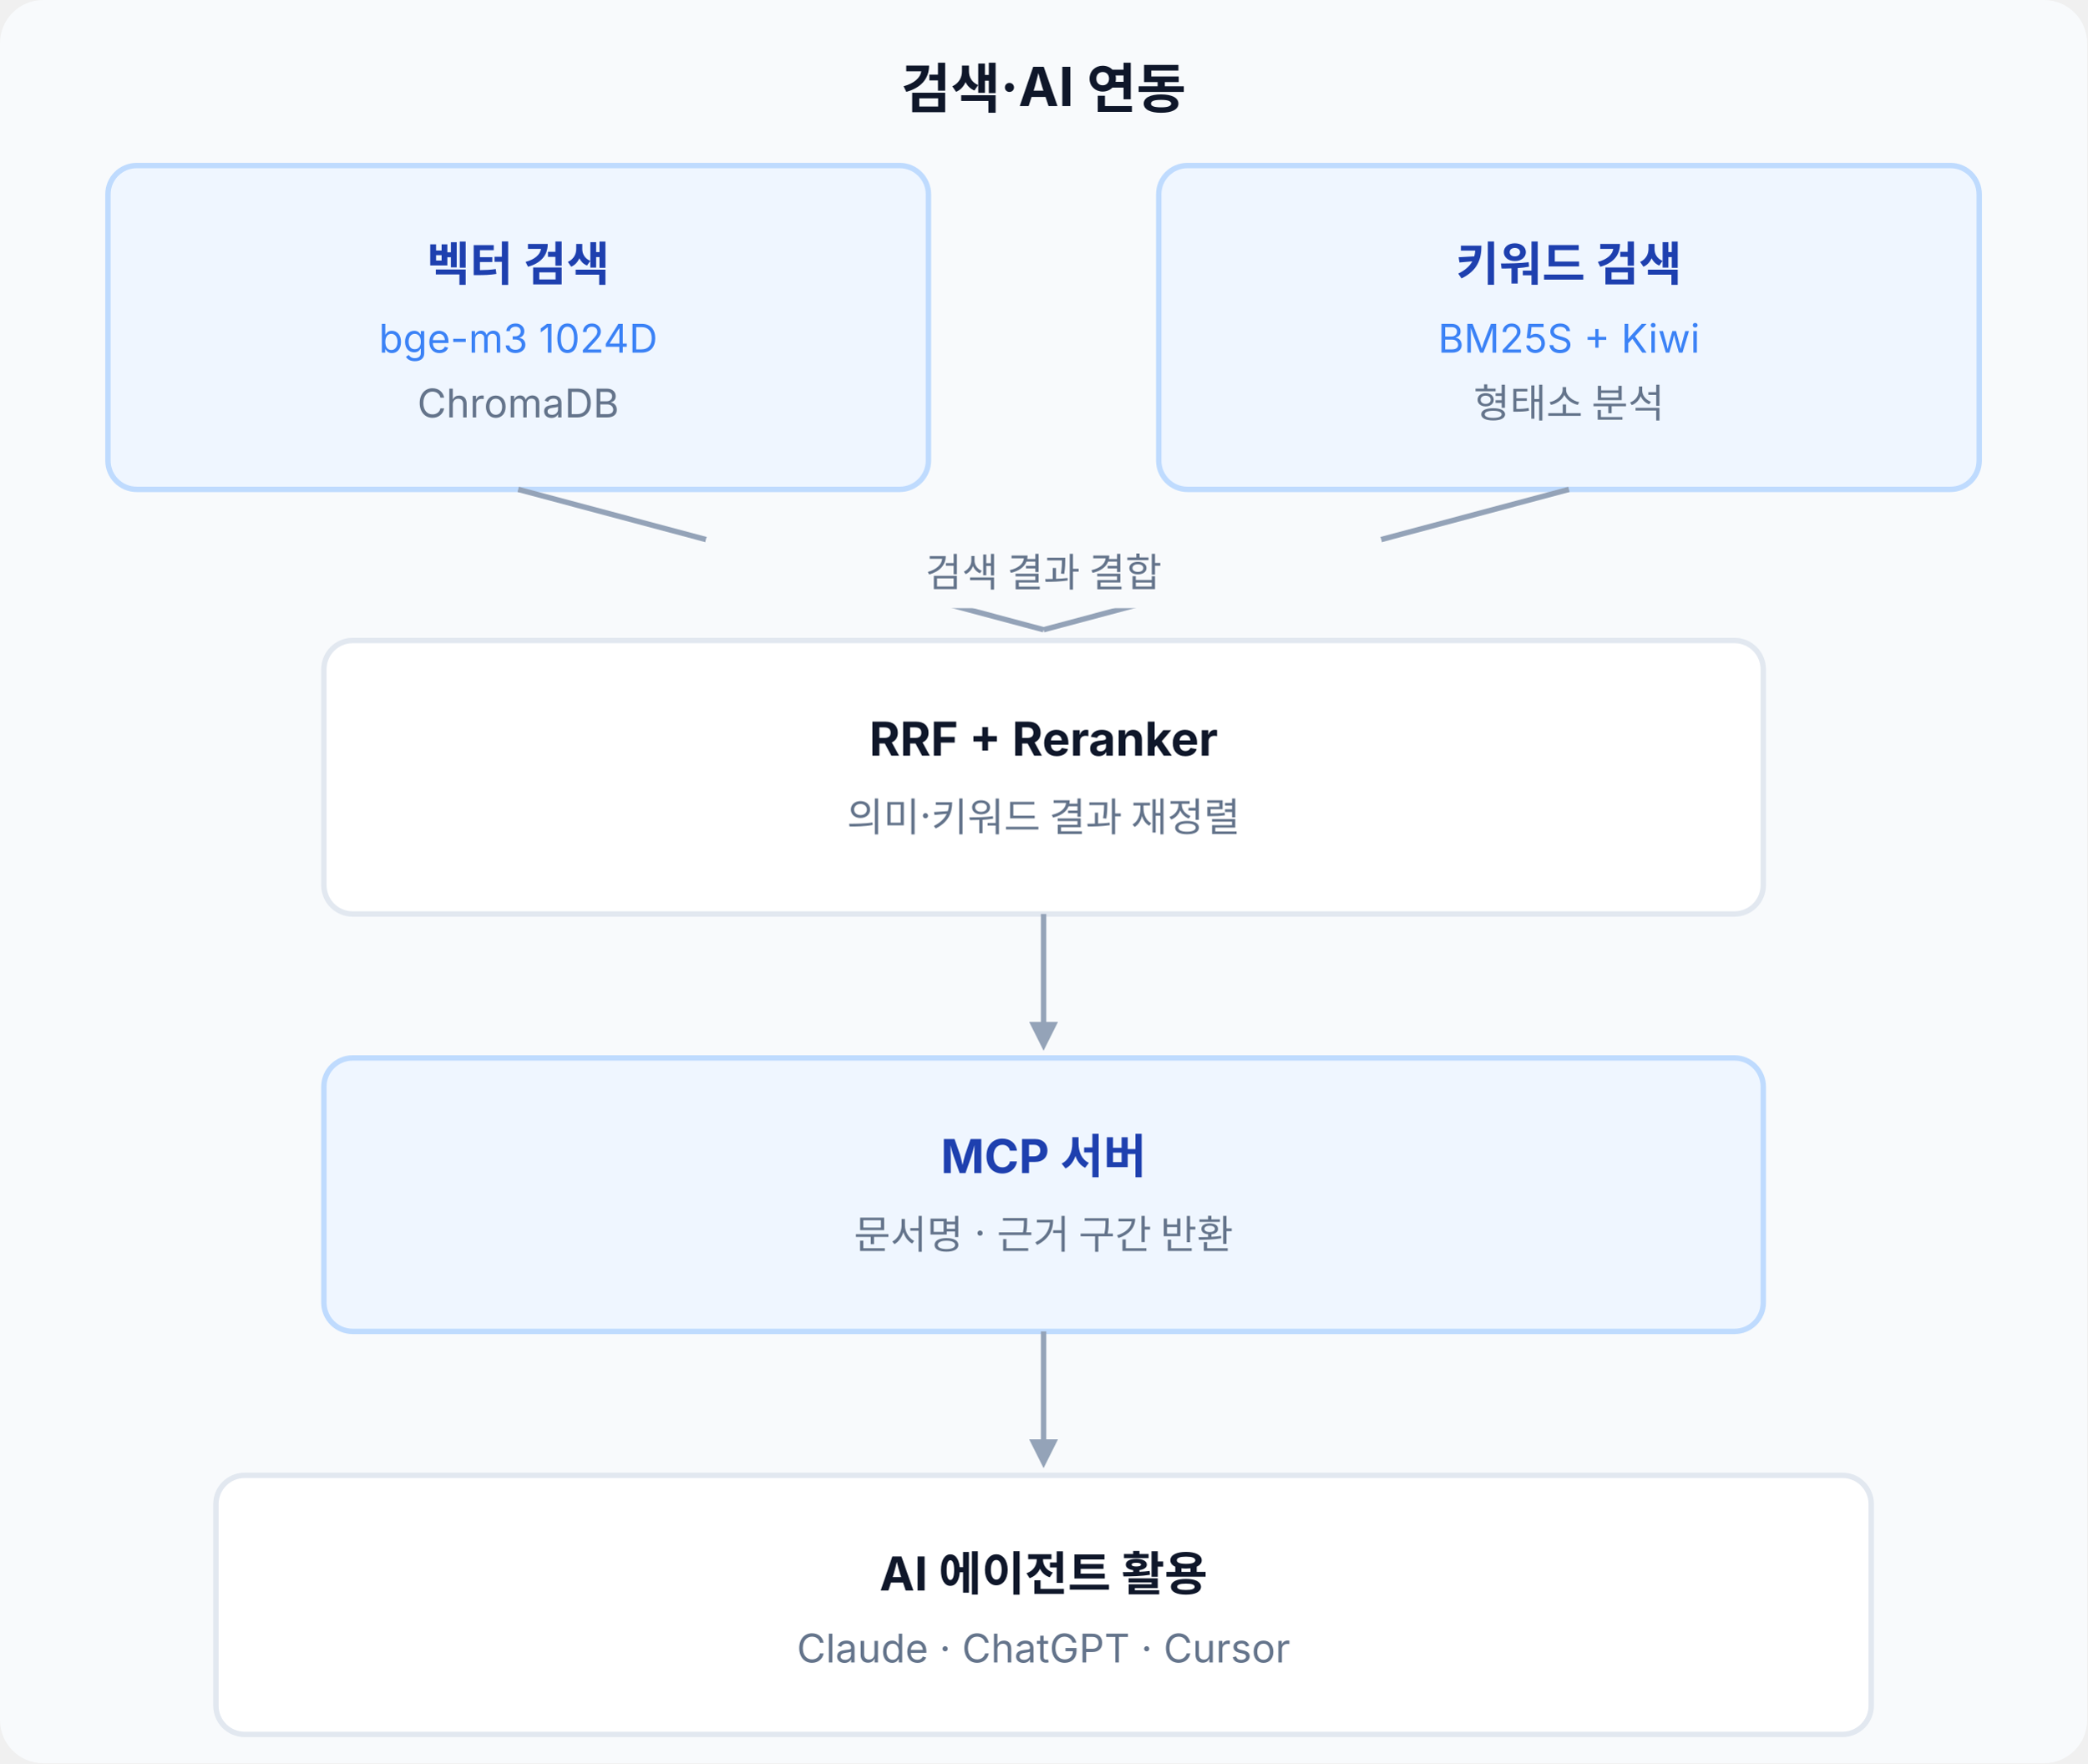
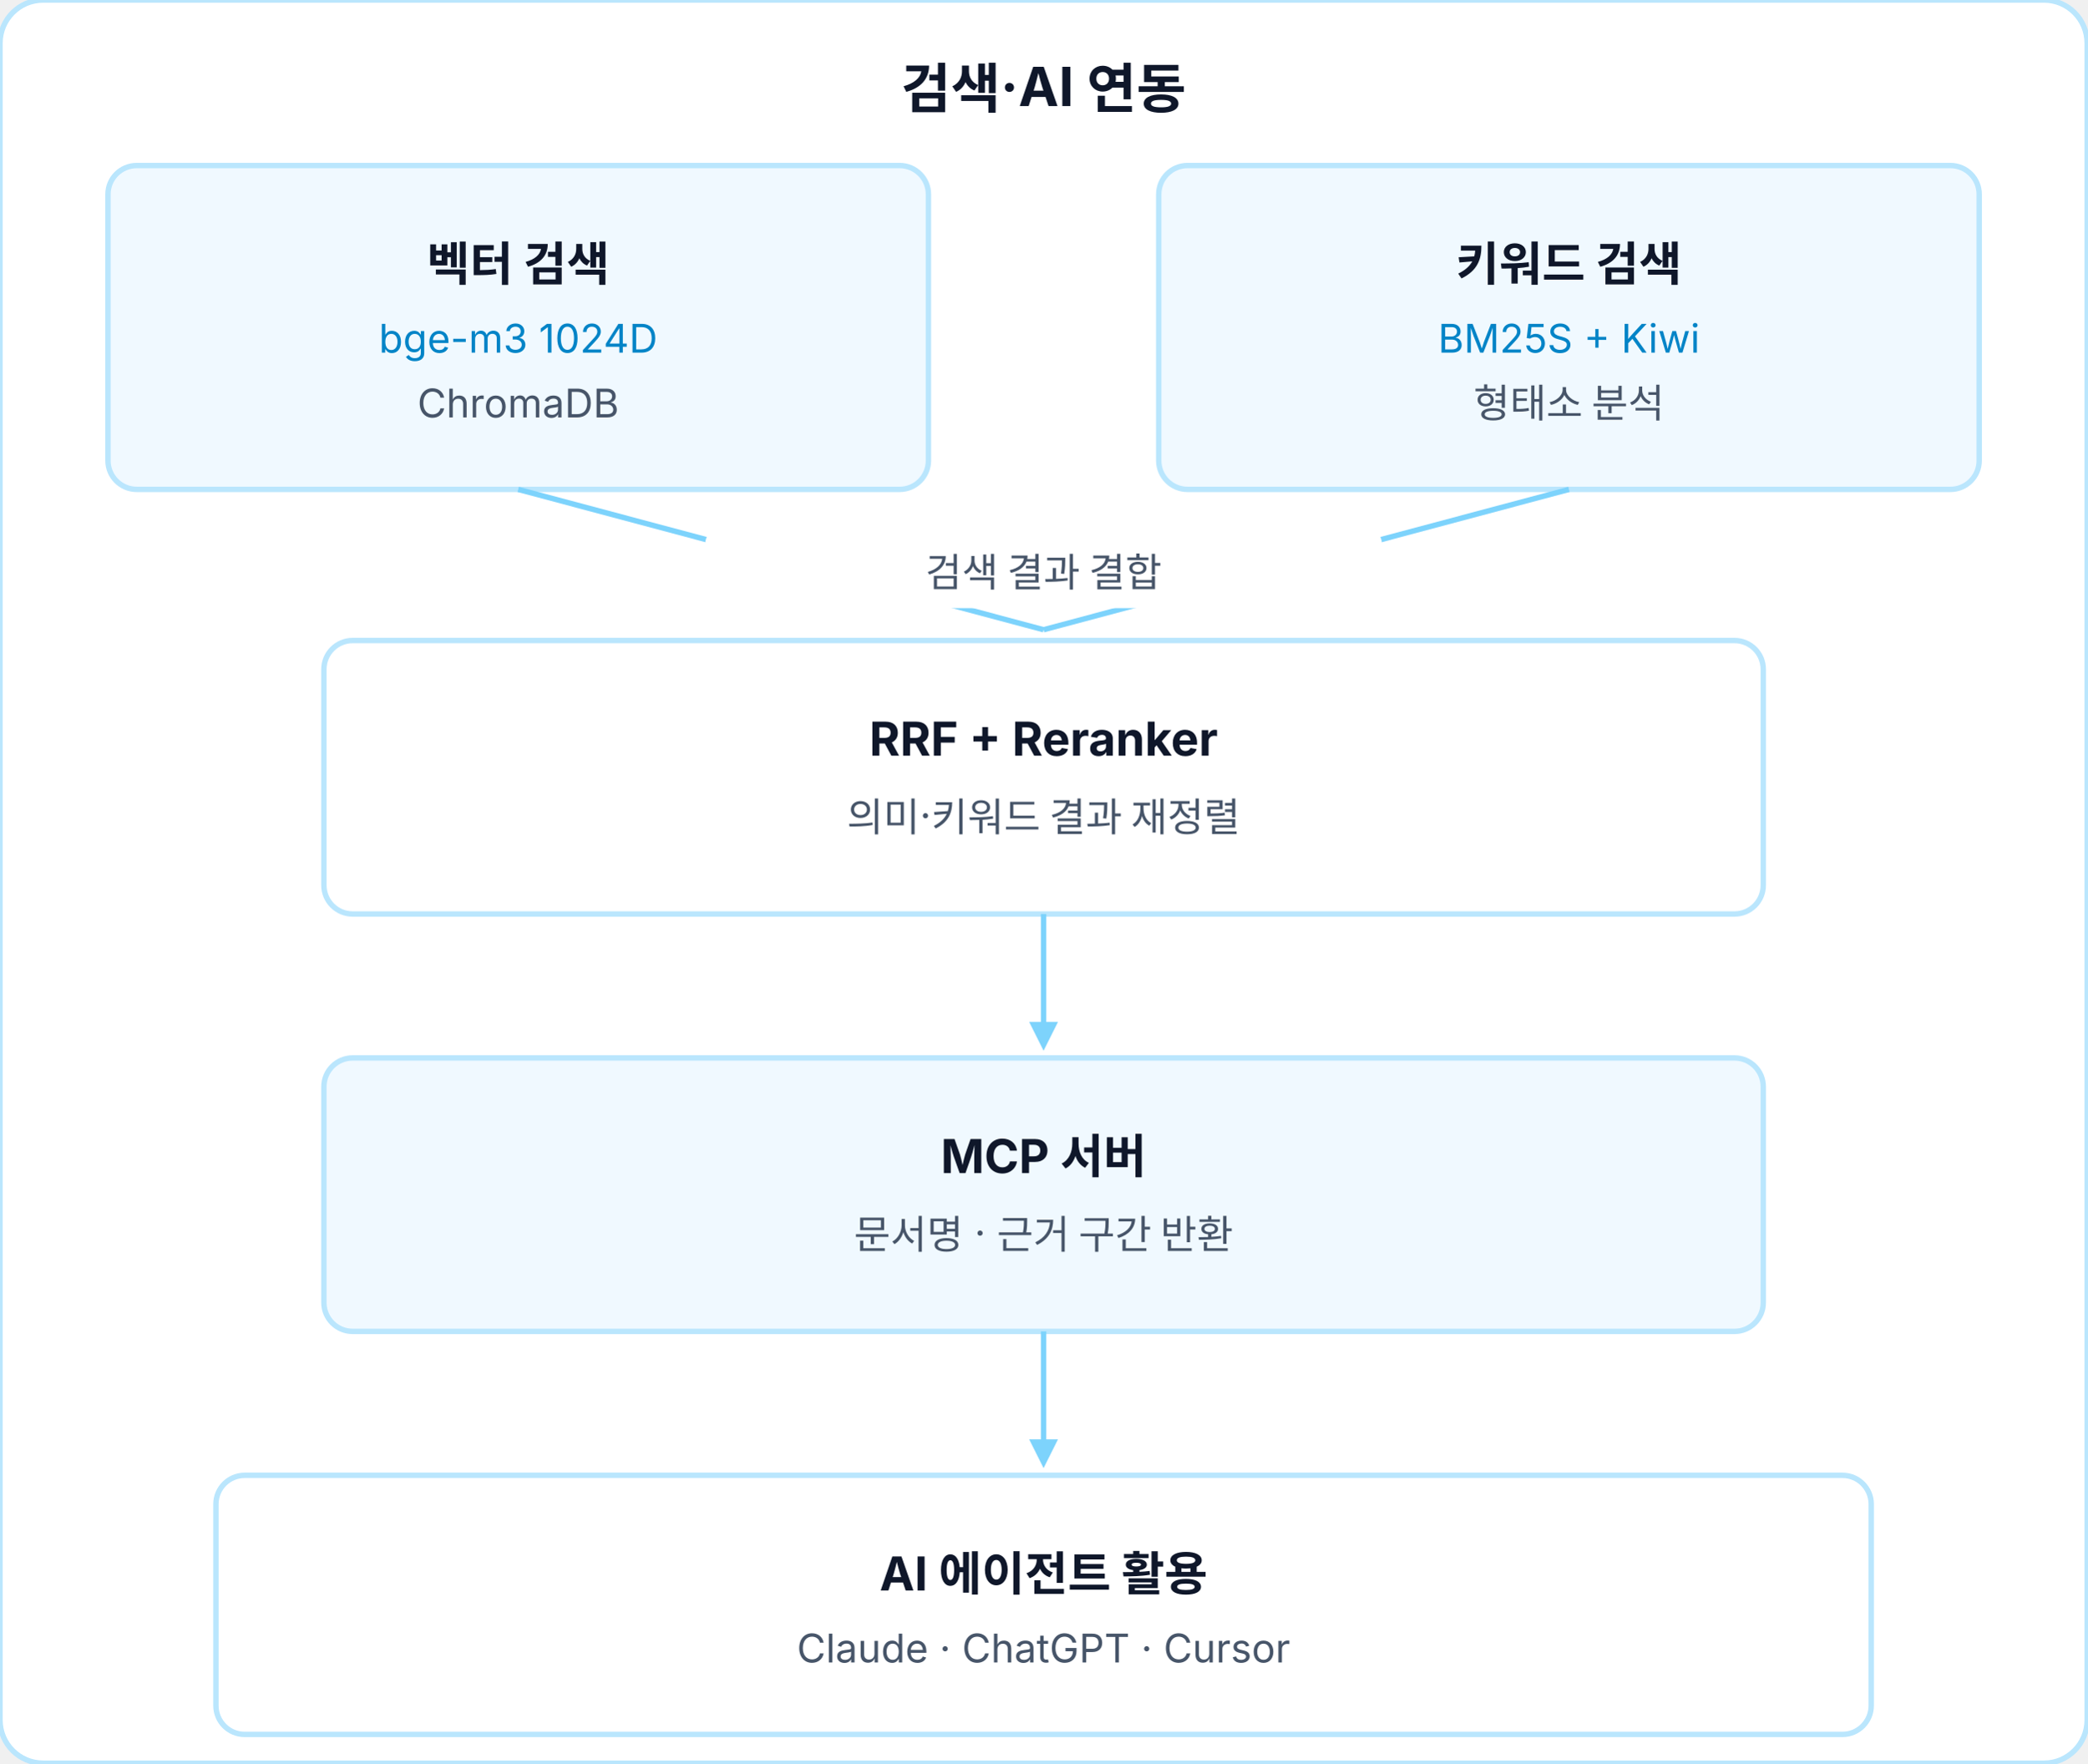
<svg xmlns="http://www.w3.org/2000/svg" width="580" height="490" viewBox="0 0 580 490">
  <defs>
    <style>text { font-family: -apple-system, BlinkMacSystemFont, 'Segoe UI', 'Noto Sans KR', sans-serif; }</style>
  </defs>
-   <rect width="580" height="490" fill="#f8fafc" rx="12" />
+   <rect width="580" height="490" fill="#ffffff" rx="12" stroke="#bae6fd" stroke-width="1.5" />
  <text x="290" y="30" text-anchor="middle" font-size="15" font-weight="700" fill="#0f172a">검색·AI 연동</text>
-   <rect x="30" y="46" width="228" height="90" fill="#eff6ff" rx="8" stroke="#bfdbfe" stroke-width="1.5" />
-   <text x="144" y="78" text-anchor="middle" font-size="13" font-weight="700" fill="#1e40af">벡터 검색</text>
-   <text x="144" y="98" text-anchor="middle" font-size="11" fill="#3b82f6">bge-m3 1024D</text>
-   <text x="144" y="116" text-anchor="middle" font-size="11" fill="#64748b">ChromaDB</text>
-   <rect x="322" y="46" width="228" height="90" fill="#eff6ff" rx="8" stroke="#bfdbfe" stroke-width="1.5" />
-   <text x="436" y="78" text-anchor="middle" font-size="13" font-weight="700" fill="#1e40af">키워드 검색</text>
-   <text x="436" y="98" text-anchor="middle" font-size="11" fill="#3b82f6">BM25S + Kiwi</text>
-   <text x="436" y="116" text-anchor="middle" font-size="11" fill="#64748b">형태소 분석</text>
-   <line x1="144" y1="136" x2="290" y2="175" stroke="#94a3b8" stroke-width="1.5" />
-   <line x1="436" y1="136" x2="290" y2="175" stroke="#94a3b8" stroke-width="1.5" />
-   <rect x="196" y="147" width="188" height="22" fill="#f8fafc" rx="4" />
-   <text x="290" y="163" text-anchor="middle" font-size="11" fill="#64748b">검색 결과 결합</text>
-   <rect x="90" y="178" width="400" height="76" fill="white" rx="8" stroke="#e2e8f0" stroke-width="1.5" />
+   <rect x="30" y="46" width="228" height="90" fill="#f0f9ff" rx="8" stroke="#bae6fd" stroke-width="1.5" />
+   <text x="144" y="78" text-anchor="middle" font-size="13" font-weight="700" fill="#0f172a">벡터 검색</text>
+   <text x="144" y="98" text-anchor="middle" font-size="11" fill="#0284c7">bge-m3 1024D</text>
+   <text x="144" y="116" text-anchor="middle" font-size="11" fill="#475569">ChromaDB</text>
+   <rect x="322" y="46" width="228" height="90" fill="#f0f9ff" rx="8" stroke="#bae6fd" stroke-width="1.5" />
+   <text x="436" y="78" text-anchor="middle" font-size="13" font-weight="700" fill="#0f172a">키워드 검색</text>
+   <text x="436" y="98" text-anchor="middle" font-size="11" fill="#0284c7">BM25S + Kiwi</text>
+   <text x="436" y="116" text-anchor="middle" font-size="11" fill="#475569">형태소 분석</text>
+   <line x1="144" y1="136" x2="290" y2="175" stroke="#7dd3fc" stroke-width="1.5" />
+   <line x1="436" y1="136" x2="290" y2="175" stroke="#7dd3fc" stroke-width="1.5" />
+   <rect x="196" y="147" width="188" height="22" fill="#ffffff" rx="4" />
+   <text x="290" y="163" text-anchor="middle" font-size="11" fill="#475569">검색 결과 결합</text>
+   <rect x="90" y="178" width="400" height="76" fill="#ffffff" rx="8" stroke="#bae6fd" stroke-width="1.5" />
  <text x="290" y="210" text-anchor="middle" font-size="13" font-weight="700" fill="#0f172a">RRF + Reranker</text>
-   <text x="290" y="231" text-anchor="middle" font-size="11" fill="#64748b">의미·키워드 결과 재정렬</text>
-   <line x1="290" y1="254" x2="290" y2="288" stroke="#94a3b8" stroke-width="1.5" />
-   <polygon points="286,284 290,292 294,284" fill="#94a3b8" />
-   <rect x="90" y="294" width="400" height="76" fill="#eff6ff" rx="8" stroke="#bfdbfe" stroke-width="1.5" />
-   <text x="290" y="326" text-anchor="middle" font-size="13" font-weight="700" fill="#1e40af">MCP 서버</text>
-   <text x="290" y="347" text-anchor="middle" font-size="11" fill="#64748b">문서명 · 근거 구간 반환</text>
-   <line x1="290" y1="370" x2="290" y2="404" stroke="#94a3b8" stroke-width="1.5" />
-   <polygon points="286,400 290,408 294,400" fill="#94a3b8" />
-   <rect x="60" y="410" width="460" height="72" fill="white" rx="8" stroke="#e2e8f0" stroke-width="1.5" />
+   <text x="290" y="231" text-anchor="middle" font-size="11" fill="#475569">의미·키워드 결과 재정렬</text>
+   <line x1="290" y1="254" x2="290" y2="288" stroke="#7dd3fc" stroke-width="1.5" />
+   <polygon points="286,284 290,292 294,284" fill="#7dd3fc" />
+   <rect x="90" y="294" width="400" height="76" fill="#f0f9ff" rx="8" stroke="#bae6fd" stroke-width="1.5" />
+   <text x="290" y="326" text-anchor="middle" font-size="13" font-weight="700" fill="#0f172a">MCP 서버</text>
+   <text x="290" y="347" text-anchor="middle" font-size="11" fill="#475569">문서명 · 근거 구간 반환</text>
+   <line x1="290" y1="370" x2="290" y2="404" stroke="#7dd3fc" stroke-width="1.5" />
+   <polygon points="286,400 290,408 294,400" fill="#7dd3fc" />
+   <rect x="60" y="410" width="460" height="72" fill="#ffffff" rx="8" stroke="#bae6fd" stroke-width="1.5" />
  <text x="290" y="442" text-anchor="middle" font-size="13" font-weight="700" fill="#0f172a">AI 에이전트 활용</text>
-   <text x="290" y="462" text-anchor="middle" font-size="11" fill="#64748b">Claude · ChatGPT · Cursor</text>
+   <text x="290" y="462" text-anchor="middle" font-size="11" fill="#475569">Claude · ChatGPT · Cursor</text>
</svg>
